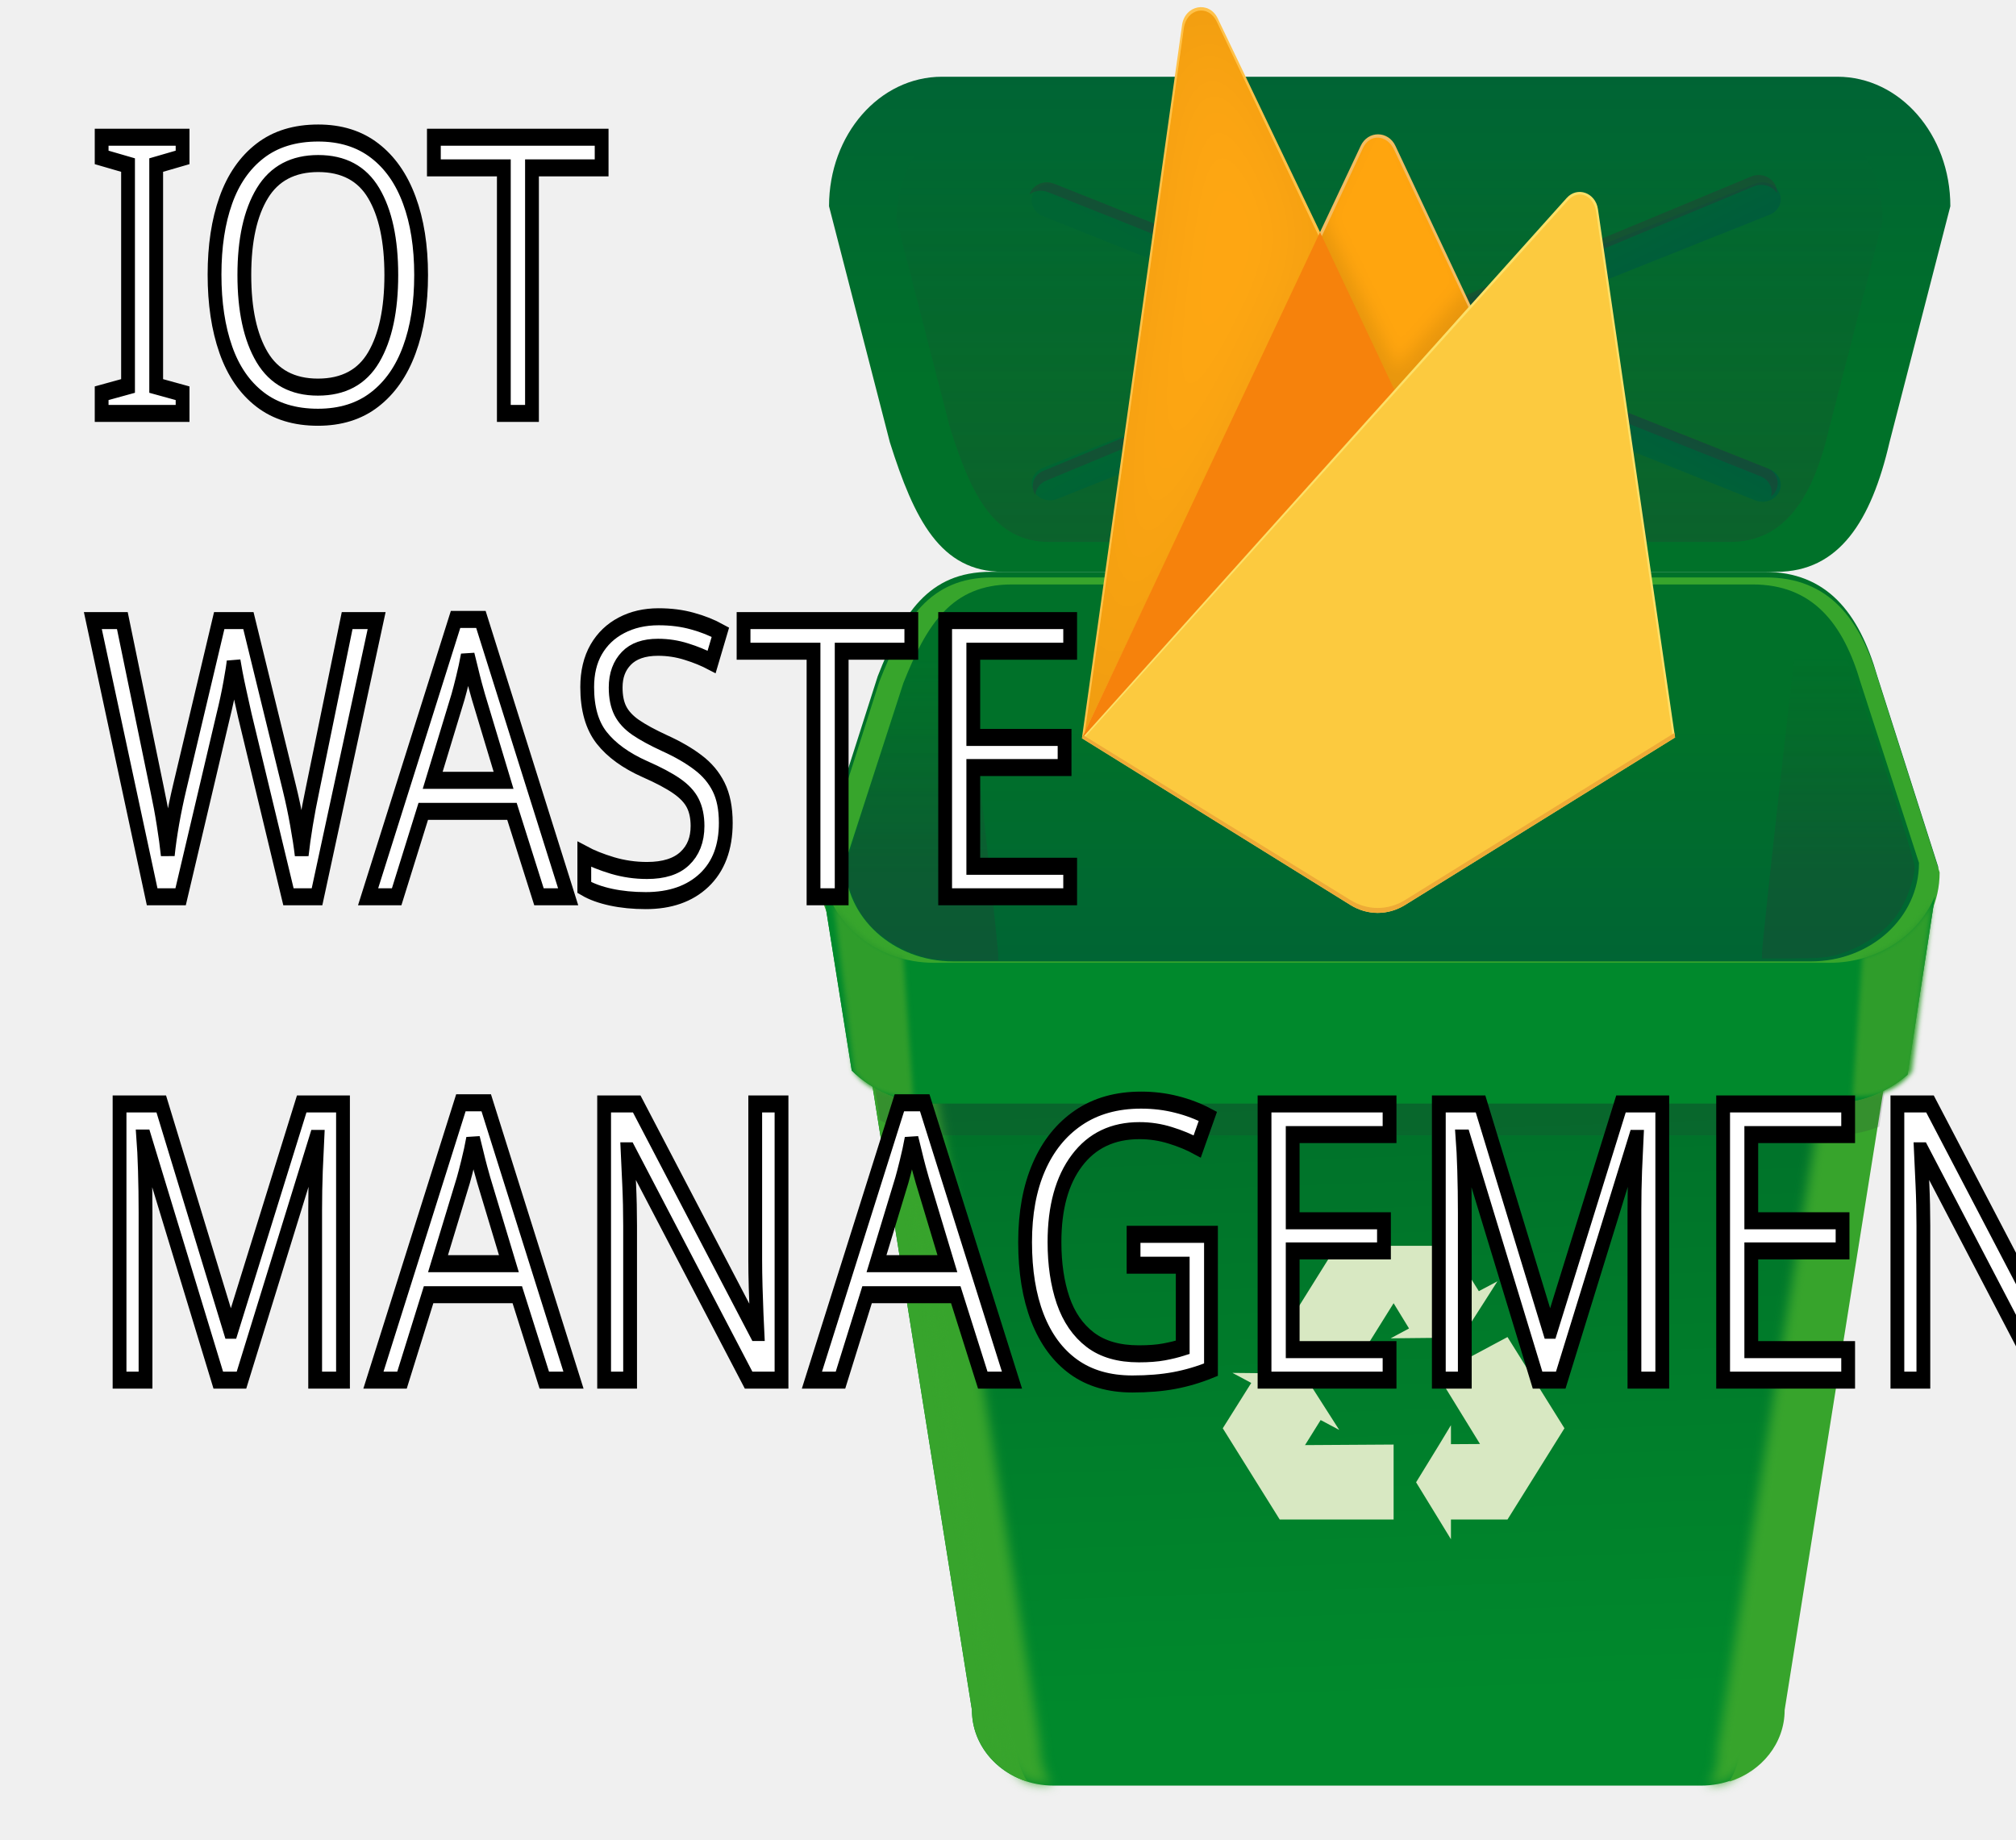
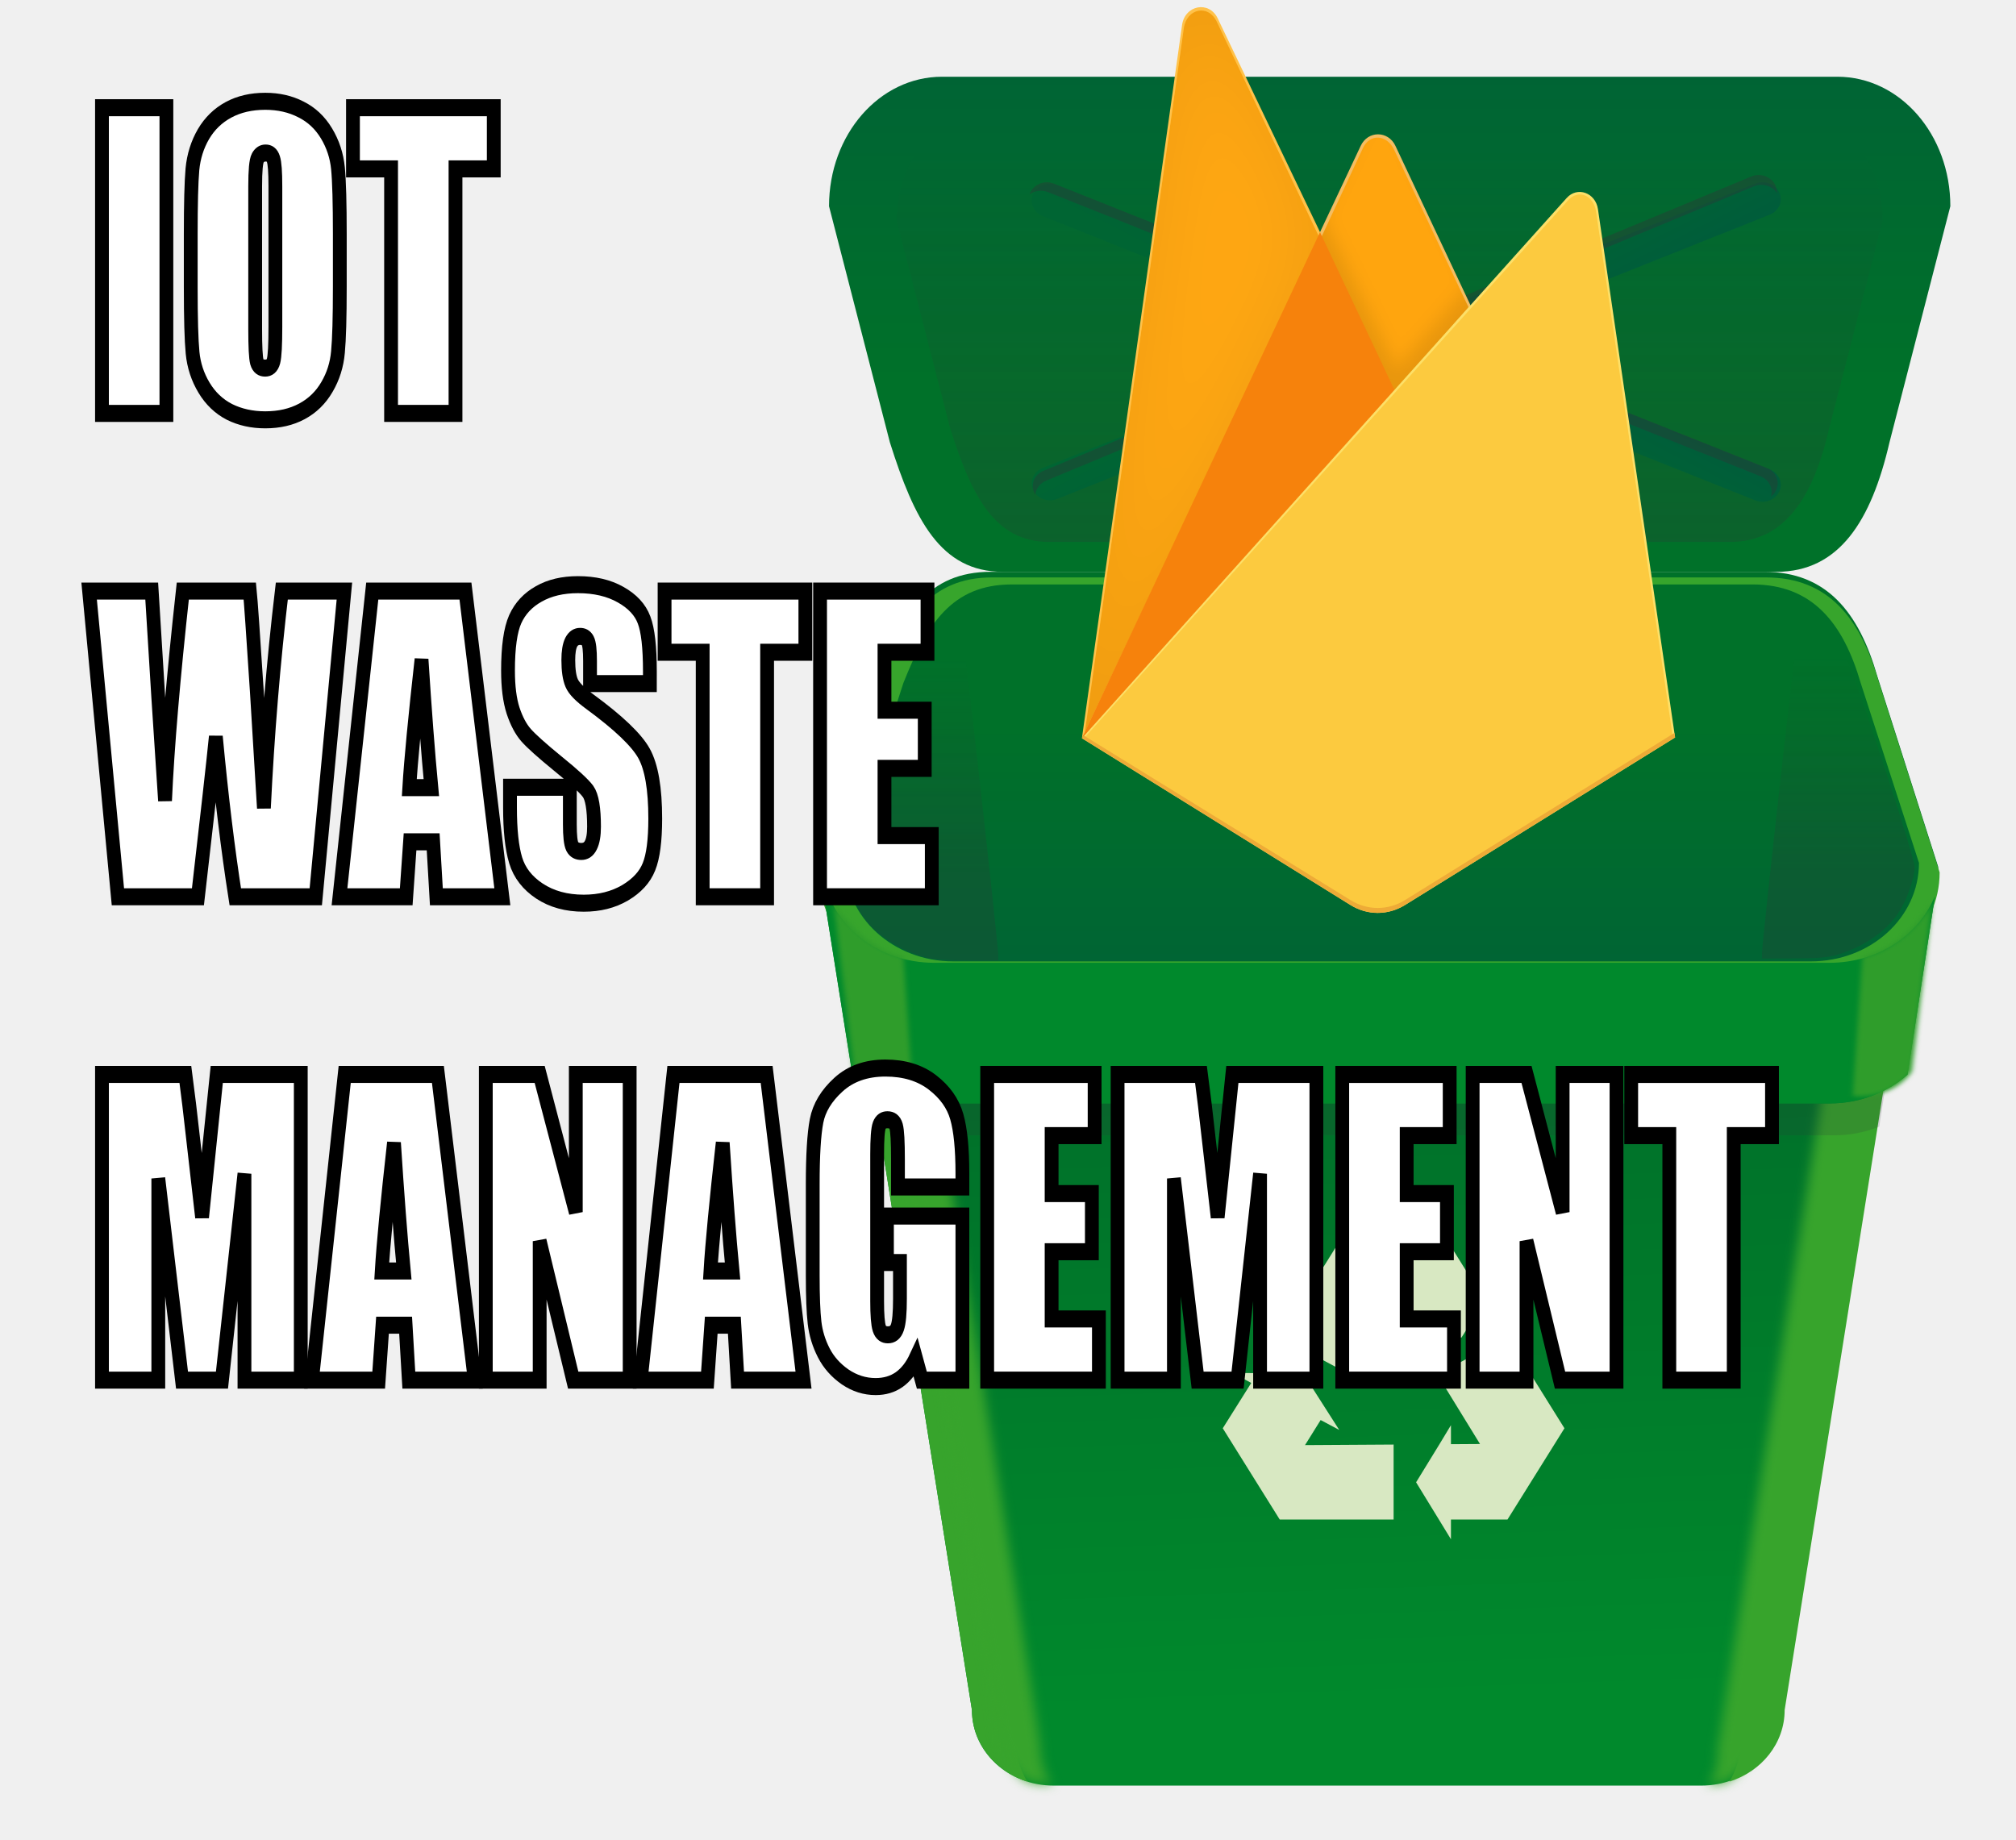
- <svg xmlns="http://www.w3.org/2000/svg" xmlns:xlink="http://www.w3.org/1999/xlink" id="svg2" viewBox="0 0 274 250" version="1.1" width="274" height="250">
+ <svg xmlns="http://www.w3.org/2000/svg" xmlns:xlink="http://www.w3.org/1999/xlink" height="250" width="274" version="1.1" viewBox="0 0 274 250" id="svg2">
  <defs id="defs4">
    <linearGradient id="linearGradient3695">
-       <stop id="stop3697" style="stop-color:#2e3436" offset="0" />
-       <stop id="stop3699" style="stop-color:#2e3436;stop-opacity:0" offset="1" />
+       <stop offset="0" style="stop-color:#2e3436" id="stop3697" />
+       <stop offset="1" style="stop-color:#2e3436;stop-opacity:0" id="stop3699" />
    </linearGradient>
    <linearGradient id="linearGradient3650">
-       <stop id="stop3652" style="stop-color:#006533" offset="0" />
-       <stop id="stop3654" style="stop-color:#00583f" offset="1" />
+       <stop offset="0" style="stop-color:#006533" id="stop3652" />
+       <stop offset="1" style="stop-color:#00583f" id="stop3654" />
    </linearGradient>
    <linearGradient id="linearGradient2844">
-       <stop id="stop2846" style="stop-color:#007129" offset="0" />
-       <stop id="stop2848" style="stop-color:#00583f" offset="1" />
+       <stop offset="0" style="stop-color:#007129" id="stop2846" />
+       <stop offset="1" style="stop-color:#00583f" id="stop2848" />
    </linearGradient>
-     <linearGradient id="linearGradient2859" y2="786.65" gradientUnits="userSpaceOnUse" x2="307.86" y1="543.79" x1="298.57" gradientTransform="translate(-1016,-168)">
-       <stop id="stop2855" style="stop-color:#006e29" offset="0" />
-       <stop id="stop2857" style="stop-color:#00892c" offset="1" />
+     <linearGradient gradientTransform="translate(-1016,-168)" x1="298.57" y1="543.79" x2="307.86" gradientUnits="userSpaceOnUse" y2="786.65" id="linearGradient2859">
+       <stop offset="0" style="stop-color:#006e29" id="stop2855" />
+       <stop offset="1" style="stop-color:#00892c" id="stop2857" />
    </linearGradient>
-     <filter id="filter3685" color-interpolation-filters="sRGB">
-       <feGaussianBlur id="feGaussianBlur3687" stdDeviation="1.882" />
+     <filter color-interpolation-filters="sRGB" id="filter3685">
+       <feGaussianBlur stdDeviation="1.882" id="feGaussianBlur3687" />
    </filter>
-     <linearGradient id="linearGradient2850" y2="609.86" xlink:href="#linearGradient2844" gradientUnits="userSpaceOnUse" x2="308.57" y1="438.86" x1="308.57" gradientTransform="translate(-1016,-168)" />
-     <filter id="filter3630" height="1.09" width="1.276" color-interpolation-filters="sRGB" y="-0.045" x="-0.138">
-       <feGaussianBlur id="feGaussianBlur3632" stdDeviation="0.792" />
+     <linearGradient gradientTransform="translate(-1016,-168)" x1="308.57" y1="438.86" x2="308.57" gradientUnits="userSpaceOnUse" xlink:href="#linearGradient2844" y2="609.86" id="linearGradient2850" />
+     <filter x="-0.138" y="-0.045" color-interpolation-filters="sRGB" width="1.276" height="1.09" id="filter3630">
+       <feGaussianBlur stdDeviation="0.792" id="feGaussianBlur3632" />
    </filter>
-     <linearGradient id="linearGradient3636" y2="609.86" xlink:href="#linearGradient2844" gradientUnits="userSpaceOnUse" x2="308.57" gradientTransform="matrix(1,0,0,-1.2394,-1012,693.71)" y1="438.86" x1="308.57" />
-     <linearGradient id="linearGradient3656" y2="265.35" xlink:href="#linearGradient3650" gradientUnits="userSpaceOnUse" x2="318.02" y1="304.95" x1="296.28" gradientTransform="matrix(1,0,0,-1,-1016,438.2)" />
-     <linearGradient id="linearGradient3689" y2="234.24" gradientUnits="userSpaceOnUse" x2="312.57" y1="374.18" x1="312.57" gradientTransform="translate(-1016,-168)">
-       <stop id="stop3685" style="stop-color:#2e3436" offset="0" />
-       <stop id="stop3687" style="stop-color:#2e3436;stop-opacity:0" offset="1" />
+     <linearGradient x1="308.57" y1="438.86" gradientTransform="matrix(1,0,0,-1.2394,-1012,693.71)" x2="308.57" gradientUnits="userSpaceOnUse" xlink:href="#linearGradient2844" y2="609.86" id="linearGradient3636" />
+     <linearGradient gradientTransform="matrix(1,0,0,-1,-1016,438.2)" x1="296.28" y1="304.95" x2="318.02" gradientUnits="userSpaceOnUse" xlink:href="#linearGradient3650" y2="265.35" id="linearGradient3656" />
+     <linearGradient gradientTransform="translate(-1016,-168)" x1="312.57" y1="374.18" x2="312.57" gradientUnits="userSpaceOnUse" y2="234.24" id="linearGradient3689">
+       <stop offset="0" style="stop-color:#2e3436" id="stop3685" />
+       <stop offset="1" style="stop-color:#2e3436;stop-opacity:0" id="stop3687" />
    </linearGradient>
-     <linearGradient id="linearGradient3701" y2="414.77" xlink:href="#linearGradient3695" gradientUnits="userSpaceOnUse" x2="158.81" y1="492.33" x1="158.81" gradientTransform="translate(-1016,-168)" />
-     <linearGradient id="linearGradient3705" y2="414.77" xlink:href="#linearGradient3695" gradientUnits="userSpaceOnUse" x2="158.81" gradientTransform="matrix(-1,0,0,1,-397.14,-168.7071)" y1="492.33" x1="158.81" />
-     <linearGradient xlink:href="#linearGradient3650" id="linearGradient879" gradientUnits="userSpaceOnUse" x1="296.28" y1="304.95" x2="318.02" y2="265.35" gradientTransform="translate(-1016,-168)" />
-     <path id="path-1" d="M1.253,280.732 L2.858,277.601 L102.211,89.083 L58.061,5.608 C54.392,-1.283 45.074,0.474 43.87,8.188 L1.253,280.732 Z" />
-     <filter id="filter-2" filterUnits="objectBoundingBox" height="200%" width="200%" y="-50%" x="-50%">
-       <feGaussianBlur id="feGaussianBlur910" result="shadowBlurInner1" in="SourceAlpha" stdDeviation="17.5" />
-       <feOffset id="feOffset912" result="shadowOffsetInner1" in="shadowBlurInner1" dy="0" dx="0" />
-       <feComposite id="feComposite914" result="shadowInnerInner1" k3="1" k2="-1" operator="arithmetic" in2="SourceAlpha" in="shadowOffsetInner1" />
-       <feColorMatrix id="feColorMatrix916" in="shadowInnerInner1" type="matrix" values="0 0 0 0 0   0 0 0 0 0   0 0 0 0 0  0 0 0 0.06 0" />
+     <linearGradient gradientTransform="translate(-1016,-168)" x1="158.81" y1="492.33" x2="158.81" gradientUnits="userSpaceOnUse" xlink:href="#linearGradient3695" y2="414.77" id="linearGradient3701" />
+     <linearGradient x1="158.81" y1="492.33" gradientTransform="matrix(-1,0,0,1,-397.14,-168.7071)" x2="158.81" gradientUnits="userSpaceOnUse" xlink:href="#linearGradient3695" y2="414.77" id="linearGradient3705" />
+     <linearGradient gradientTransform="translate(-1016,-168)" y2="265.35" x2="318.02" y1="304.95" x1="296.28" gradientUnits="userSpaceOnUse" id="linearGradient879" xlink:href="#linearGradient3650" />
+     <path d="M1.253,280.732 L2.858,277.601 L102.211,89.083 L58.061,5.608 C54.392,-1.283 45.074,0.474 43.87,8.188 L1.253,280.732 Z" id="path-1" />
+     <filter x="-50%" y="-50%" width="200%" height="200%" filterUnits="objectBoundingBox" id="filter-2">
+       <feGaussianBlur stdDeviation="17.5" in="SourceAlpha" result="shadowBlurInner1" id="feGaussianBlur910" />
+       <feOffset dx="0" dy="0" in="shadowBlurInner1" result="shadowOffsetInner1" id="feOffset912" />
+       <feComposite in="shadowOffsetInner1" in2="SourceAlpha" operator="arithmetic" k2="-1" k3="1" result="shadowInnerInner1" id="feComposite914" />
+       <feColorMatrix values="0 0 0 0 0   0 0 0 0 0   0 0 0 0 0  0 0 0 0.06 0" type="matrix" in="shadowInnerInner1" id="feColorMatrix916" />
    </filter>
-     <path id="path-3" d="M134.417,148.974 L166.456,116.162 L134.417,55.155 C131.375,49.364 123.984,48.757 120.974,54.565 L103.269,88.674 L102.739,90.418 L134.417,148.974 Z" />
-     <filter id="filter-4" filterUnits="objectBoundingBox" height="200%" width="200%" y="-50%" x="-50%">
-       <feGaussianBlur id="feGaussianBlur920" result="shadowBlurInner1" in="SourceAlpha" stdDeviation="3.5" />
-       <feOffset id="feOffset922" result="shadowOffsetInner1" in="shadowBlurInner1" dy="-9" dx="1" />
-       <feComposite id="feComposite924" result="shadowInnerInner1" k3="1" k2="-1" operator="arithmetic" in2="SourceAlpha" in="shadowOffsetInner1" />
-       <feColorMatrix id="feColorMatrix926" in="shadowInnerInner1" type="matrix" values="0 0 0 0 0   0 0 0 0 0   0 0 0 0 0  0 0 0 0.09 0" />
+     <path d="M134.417,148.974 L166.456,116.162 L134.417,55.155 C131.375,49.364 123.984,48.757 120.974,54.565 L103.269,88.674 L102.739,90.418 L134.417,148.974 Z" id="path-3" />
+     <filter x="-50%" y="-50%" width="200%" height="200%" filterUnits="objectBoundingBox" id="filter-4">
+       <feGaussianBlur stdDeviation="3.5" in="SourceAlpha" result="shadowBlurInner1" id="feGaussianBlur920" />
+       <feOffset dx="1" dy="-9" in="shadowBlurInner1" result="shadowOffsetInner1" id="feOffset922" />
+       <feComposite in="shadowOffsetInner1" in2="SourceAlpha" operator="arithmetic" k2="-1" k3="1" result="shadowInnerInner1" id="feComposite924" />
+       <feColorMatrix values="0 0 0 0 0   0 0 0 0 0   0 0 0 0 0  0 0 0 0.09 0" type="matrix" in="shadowInnerInner1" id="feColorMatrix926" />
    </filter>
  </defs>
-   <g id="layer1" transform="translate(-124.29,-208.79)">
-     <g transform="translate(49.49747,-2.12132)" id="g938">
-       <g transform="matrix(0.4134836,0,0,0.3823587,554.5231,205.7454)" id="g907">
-         <path id="path3634" style="fill:url(#linearGradient3636)" d="m -830.57,216.79 h 254.29 c 20.577,0 31.143,-18.053 37.143,-46.036 l 20,-83.928 c 0,-25.504 -16.566,-46.036 -37.143,-46.036 h -294.29 c -20.577,0 -37.143,20.532 -37.143,46.036 l 20,83.928 c 8,27.363 16.566,46.036 37.143,46.036 z" />
-         <path id="path3679" style="opacity:0.25;fill:url(#linearGradient3689)" d="m -815.25,206.18 h 223.64 c 18.097,0 27.389,-15.877 32.666,-40.488 l 17.589,-73.812 c 0,-22.43 -14.569,-40.488 -32.666,-40.488 h -258.82 c -18.097,0 -32.666,18.057 -32.666,40.488 l 17.589,73.812 c 7.036,24.065 14.569,40.488 32.666,40.488 z" />
-         <path id="path2819" style="fill:url(#linearGradient2859)" d="m -532.81,330.03 -41.378,291.4 c 0,14.881 -11.98,26.862 -26.862,26.862 h -212.83 c -14.881,0 -26.862,-11.98 -26.862,-26.862 l -42.74,-290.04 350.67,-1.362 z" />
-         <path id="path2861" style="fill:#37a42c" d="m -870.74,331.33 -12.75,0.031 42.75,290.06 c 0,11.836 7.572,21.844 18.156,25.438 -2.414,-4.37 -3.812,-9.412 -3.812,-14.781 l -44.344,-300.75 z" />
-         <path id="path2875" style="fill:#37a42c;filter:url(#filter3685)" d="m -862.69,332.63 -12.75,0.031 42.75,290.06 c 0,7.951 3.063,17.905 8.515,22.816 2.664,2.4 6.167,1.442 9.642,2.621 -2.414,-4.37 -3.812,-9.412 -3.812,-14.781 l -44.344,-300.75 v 5e-5 z" />
-         <path id="path3709" style="fill:#37a42c;filter:url(#filter3685)" transform="matrix(-1,0,0,1,-397.99,-165.8787)" d="m 153.31,500.63 -12.75,0.031 42.75,290.06 c 0,8.673 4.066,16.364 10.403,21.27 2.311,1.789 4.218,1.086 7.046,2.047 -2.414,-4.37 -3.105,-7.29 -3.105,-12.66 l -44.344,-300.75 v 5e-5 z" />
-         <path id="path3707" style="fill:#37a42c" d="m -543.6,331.33 12.75,0.031 -42.75,290.06 c 0,11.836 -7.572,21.844 -18.156,25.438 2.414,-4.37 3.812,-9.412 3.812,-14.781 l 44.344,-300.75 z" />
-         <path id="path2823" style="fill:#00892c" d="m -890.62,323.69 10.375,70.406 c 6.759,7.202 16.385,11.688 27.094,11.688 h 294.31 c 9.956,0 18.974,-3.886 25.625,-10.219 l 9.031,-63.531 c -5.351,13.922 -18.805,23.75 -34.656,23.75 h -294.31 c -18.866,0 -34.335,-13.918 -36.781,-32.094 h -0.688 z" />
-         <path id="path2837" style="fill:url(#linearGradient2850)" d="m -834.57,216.79 h 254.29 c 20.577,0 31.143,14.566 37.143,37.143 l 20,67.714 c 0,20.577 -16.566,37.143 -37.143,37.143 h -294.29 c -20.577,0 -37.143,-16.566 -37.143,-37.143 l 20,-67.714 c 8,-22.077 16.566,-37.143 37.143,-37.143 z" />
-         <path id="path3717" style="opacity:0.179;fill:#2e3436" d="m -879.34,354.81 8.406,56.969 c 5.608,3.393 12.189,5.344 19.25,5.344 h 294.31 c 5.294,0 10.326,-1.113 14.875,-3.094 l 7.719,-54.562 c -6.25,4.793 -14.07,7.656 -22.594,7.656 h -294.31 c -11.016,0 -20.873,-4.745 -27.656,-12.312 z" />
-         <path id="path2839" style="fill:#37a52c" d="m -834.06,218.78 c -20.577,0 -29.156,15.079 -37.156,37.156 l -20,67.719 c 0,20.577 16.579,37.125 37.156,37.125 h 294.28 c 20.577,0 37.125,-16.548 37.125,-37.125 l -20,-67.719 c -6,-22.577 -16.548,-37.156 -37.125,-37.156 z m 6.375,2.5 h 243.53 c 19.708,0 29.816,13.757 35.562,35.062 l 19.15,63.91 c 0,19.418 -15.855,35.031 -35.562,35.031 h -281.84 c -19.708,0 -35.594,-15.613 -35.594,-35.031 l 19.156,-63.906 c 7.662,-20.833 15.886,-35.062 35.594,-35.062 z" />
-         <path d="M -578.55,180.36 -812.73,79.31 c -3.06,-1.299 -6.569,0.119 -7.867,3.179 -1.299,3.06 0.119,6.569 3.179,7.867 l 234.19,101.05 c 3.06,1.299 6.569,-0.119 7.867,-3.179 1.299,-3.06 -0.119,-6.569 -3.179,-7.867 z" style="fill:url(#linearGradient879)" id="path3648" />
-         <path d="m -816.06,78.31 c -2.339,-0.006 -4.557,1.393 -5.531,3.688 -0.089,0.21 -0.155,0.412 -0.219,0.625 1.664,-1.326 3.99,-1.705 6.094,-0.812 l 234.19,101.03 c 2.838,1.205 4.251,4.333 3.406,7.219 0.741,-0.599 1.35,-1.402 1.75,-2.344 1.299,-3.06 -0.097,-6.576 -3.156,-7.875 l -234.19,-101.03 c -0.765,-0.325 -1.564,-0.498 -2.344,-0.5 z" style="opacity:0.389;fill:#2e3436" id="path3658" />
-         <path d="m -578.55,89.84 -234.18,101.05 c -3.06,1.299 -6.569,-0.119 -7.867,-3.179 -1.299,-3.06 0.119,-6.569 3.179,-7.867 l 234.19,-101.05 c 3.06,-1.299 6.569,0.119 7.867,3.179 1.299,3.06 -0.119,6.569 -3.179,7.867 z" style="fill:url(#linearGradient3656)" id="path3673" />
-         <path d="m -819.19,182.29 c -1.583,1.722 -2.048,4.303 -1.012,6.57 0.095,0.208 0.199,0.392 0.314,0.583 0.145,-2.123 1.435,-4.095 3.513,-5.045 l 232.61,-104.62 c 2.804,-1.281 6.066,-0.212 7.626,2.358 0.058,-0.951 -0.123,-1.942 -0.548,-2.873 -1.381,-3.023 -4.918,-4.367 -7.941,-2.986 l -232.61,104.62 c -0.756,0.345 -1.423,0.818 -1.951,1.392 z" style="opacity:0.389;fill:#2e3436" id="path3675" />
-         <path id="path3693" style="opacity:0.25;fill:url(#linearGradient3701)" d="m -856.83,353.62 c -9.202,-2.978 -16.709,-8.76 -20.74,-15.972 -2.397,-4.288 -4.716,-11.761 -4.716,-15.196 0,-3.458 18.785,-65.742 22.308,-73.962 1.489,-3.475 3.767,-8.132 5.063,-10.349 2.73,-4.672 9.023,-11.761 9.78,-11.017 0.474,0.465 13.004,121.44 13.039,125.89 l 0.015,1.944 -10.43,-0.038 c -7.992,-0.029 -11.339,-0.332 -14.319,-1.297 z" />
-         <path id="path3703" style="opacity:0.25;fill:url(#linearGradient3705)" d="m -556.31,352.92 c 9.202,-2.978 16.709,-8.76 20.74,-15.972 2.397,-4.288 4.716,-11.761 4.716,-15.196 0,-3.458 -18.785,-65.742 -22.308,-73.962 -1.489,-3.475 -3.767,-8.132 -5.063,-10.349 -2.73,-4.672 -9.023,-11.761 -9.78,-11.017 -0.474,0.465 -13.004,121.44 -13.039,125.89 l -0.015,1.944 10.43,-0.038 c 7.992,-0.029 11.339,-0.332 14.319,-1.297 z" />
-         <path id="path3713" style="fill:#00892c" d="m -890.62,323.69 10.375,70.406 c 6.759,7.202 16.385,11.688 27.094,11.688 h 294.31 c 9.956,0 18.974,-3.886 25.625,-10.219 l 9.031,-63.531 c -5.351,13.922 -18.805,23.75 -34.656,23.75 h -294.31 c -18.866,0 -34.335,-13.918 -36.781,-32.094 h -0.688 z" />
-         <path d="m -720.855,456.397 -18.718,32.432 22.878,13.193 14.559,-25.218 5.07,8.969 -6.044,3.51 23.268,-0.26 7.734,-13.063 4.095,-6.954 -6.109,3.51 -9.294,-16.118 h -37.436 z m 56.155,32.432 -23.072,13.323 14.039,24.698 -9.554,0.065 v -6.759 l -3.77,6.759 -7.669,13.519 v 0.065 l 7.474,13.194 3.965,7.019 v -7.019 h 18.588 l 18.718,-32.432 -18.718,-32.431 z m -90.406,12.739 6.174,3.575 -9.359,16.118 18.718,32.432 h 37.436 v -26.647 l -29.117,0.195 5.135,-8.904 6.109,3.51 -11.829,-20.018 -23.268,-0.26 z" style="fill:#d8e8c2;stroke-width:1.04" id="path3494" />
-         <path id="path2852" style="fill:#2f9d2b;filter:url(#filter3630)" d="m -886.25,334.23 c 0,0 8.132,15.556 22.981,19.445 l 3.182,49.497 c -14.142,1.061 -19.445,-8.839 -19.445,-8.839 l -6.718,-60.104 z" />
-         <path id="path2967" style="fill:#2f9d2b;filter:url(#filter3630)" transform="matrix(-1,0,0,1,-395.33,-168)" d="m 129.75,502.23 c 0,0 8.132,15.556 22.981,19.445 l 3.182,49.497 c -14.142,1.061 -19.445,-8.839 -19.445,-8.839 l -6.718,-60.104 z" />
+   <g transform="translate(-124.29,-208.79)" id="layer1">
+     <g id="g1000">
+       <g transform="translate(49.49747,-2.12132)" id="g938">
+         <g transform="matrix(0.4134836,0,0,0.3823587,554.5231,205.7454)" id="g907">
+           <path id="path3634" style="fill:url(#linearGradient3636)" d="m -830.57,216.79 h 254.29 c 20.577,0 31.143,-18.053 37.143,-46.036 l 20,-83.928 c 0,-25.504 -16.566,-46.036 -37.143,-46.036 h -294.29 c -20.577,0 -37.143,20.532 -37.143,46.036 l 20,83.928 c 8,27.363 16.566,46.036 37.143,46.036 z" />
+           <path id="path3679" style="opacity:0.25;fill:url(#linearGradient3689)" d="m -815.25,206.18 h 223.64 c 18.097,0 27.389,-15.877 32.666,-40.488 l 17.589,-73.812 c 0,-22.43 -14.569,-40.488 -32.666,-40.488 h -258.82 c -18.097,0 -32.666,18.057 -32.666,40.488 l 17.589,73.812 c 7.036,24.065 14.569,40.488 32.666,40.488 z" />
+           <path id="path2819" style="fill:url(#linearGradient2859)" d="m -532.81,330.03 -41.378,291.4 c 0,14.881 -11.98,26.862 -26.862,26.862 h -212.83 c -14.881,0 -26.862,-11.98 -26.862,-26.862 l -42.74,-290.04 350.67,-1.362 z" />
+           <path id="path2861" style="fill:#37a42c" d="m -870.74,331.33 -12.75,0.031 42.75,290.06 c 0,11.836 7.572,21.844 18.156,25.438 -2.414,-4.37 -3.812,-9.412 -3.812,-14.781 l -44.344,-300.75 z" />
+           <path id="path2875" style="fill:#37a42c;filter:url(#filter3685)" d="m -862.69,332.63 -12.75,0.031 42.75,290.06 c 0,7.951 3.063,17.905 8.515,22.816 2.664,2.4 6.167,1.442 9.642,2.621 -2.414,-4.37 -3.812,-9.412 -3.812,-14.781 l -44.344,-300.75 v 5e-5 z" />
+           <path id="path3709" style="fill:#37a42c;filter:url(#filter3685)" transform="matrix(-1,0,0,1,-397.99,-165.8787)" d="m 153.31,500.63 -12.75,0.031 42.75,290.06 c 0,8.673 4.066,16.364 10.403,21.27 2.311,1.789 4.218,1.086 7.046,2.047 -2.414,-4.37 -3.105,-7.29 -3.105,-12.66 l -44.344,-300.75 v 5e-5 z" />
+           <path id="path3707" style="fill:#37a42c" d="m -543.6,331.33 12.75,0.031 -42.75,290.06 c 0,11.836 -7.572,21.844 -18.156,25.438 2.414,-4.37 3.812,-9.412 3.812,-14.781 l 44.344,-300.75 z" />
+           <path id="path2823" style="fill:#00892c" d="m -890.62,323.69 10.375,70.406 c 6.759,7.202 16.385,11.688 27.094,11.688 h 294.31 c 9.956,0 18.974,-3.886 25.625,-10.219 l 9.031,-63.531 c -5.351,13.922 -18.805,23.75 -34.656,23.75 h -294.31 c -18.866,0 -34.335,-13.918 -36.781,-32.094 h -0.688 z" />
+           <path id="path2837" style="fill:url(#linearGradient2850)" d="m -834.57,216.79 h 254.29 c 20.577,0 31.143,14.566 37.143,37.143 l 20,67.714 c 0,20.577 -16.566,37.143 -37.143,37.143 h -294.29 c -20.577,0 -37.143,-16.566 -37.143,-37.143 l 20,-67.714 c 8,-22.077 16.566,-37.143 37.143,-37.143 z" />
+           <path id="path3717" style="opacity:0.179;fill:#2e3436" d="m -879.34,354.81 8.406,56.969 c 5.608,3.393 12.189,5.344 19.25,5.344 h 294.31 c 5.294,0 10.326,-1.113 14.875,-3.094 l 7.719,-54.562 c -6.25,4.793 -14.07,7.656 -22.594,7.656 h -294.31 c -11.016,0 -20.873,-4.745 -27.656,-12.312 z" />
+           <path id="path2839" style="fill:#37a52c" d="m -834.06,218.78 c -20.577,0 -29.156,15.079 -37.156,37.156 l -20,67.719 c 0,20.577 16.579,37.125 37.156,37.125 h 294.28 c 20.577,0 37.125,-16.548 37.125,-37.125 l -20,-67.719 c -6,-22.577 -16.548,-37.156 -37.125,-37.156 z m 6.375,2.5 h 243.53 c 19.708,0 29.816,13.757 35.562,35.062 l 19.15,63.91 c 0,19.418 -15.855,35.031 -35.562,35.031 h -281.84 c -19.708,0 -35.594,-15.613 -35.594,-35.031 l 19.156,-63.906 c 7.662,-20.833 15.886,-35.062 35.594,-35.062 z" />
+           <path d="M -578.55,180.36 -812.73,79.31 c -3.06,-1.299 -6.569,0.119 -7.867,3.179 -1.299,3.06 0.119,6.569 3.179,7.867 l 234.19,101.05 c 3.06,1.299 6.569,-0.119 7.867,-3.179 1.299,-3.06 -0.119,-6.569 -3.179,-7.867 z" style="fill:url(#linearGradient879)" id="path3648" />
+           <path d="m -816.06,78.31 c -2.339,-0.006 -4.557,1.393 -5.531,3.688 -0.089,0.21 -0.155,0.412 -0.219,0.625 1.664,-1.326 3.99,-1.705 6.094,-0.812 l 234.19,101.03 c 2.838,1.205 4.251,4.333 3.406,7.219 0.741,-0.599 1.35,-1.402 1.75,-2.344 1.299,-3.06 -0.097,-6.576 -3.156,-7.875 l -234.19,-101.03 c -0.765,-0.325 -1.564,-0.498 -2.344,-0.5 z" style="opacity:0.389;fill:#2e3436" id="path3658" />
+           <path d="m -578.55,89.84 -234.18,101.05 c -3.06,1.299 -6.569,-0.119 -7.867,-3.179 -1.299,-3.06 0.119,-6.569 3.179,-7.867 l 234.19,-101.05 c 3.06,-1.299 6.569,0.119 7.867,3.179 1.299,3.06 -0.119,6.569 -3.179,7.867 z" style="fill:url(#linearGradient3656)" id="path3673" />
+           <path d="m -819.19,182.29 c -1.583,1.722 -2.048,4.303 -1.012,6.57 0.095,0.208 0.199,0.392 0.314,0.583 0.145,-2.123 1.435,-4.095 3.513,-5.045 l 232.61,-104.62 c 2.804,-1.281 6.066,-0.212 7.626,2.358 0.058,-0.951 -0.123,-1.942 -0.548,-2.873 -1.381,-3.023 -4.918,-4.367 -7.941,-2.986 l -232.61,104.62 c -0.756,0.345 -1.423,0.818 -1.951,1.392 z" style="opacity:0.389;fill:#2e3436" id="path3675" />
+           <path id="path3693" style="opacity:0.25;fill:url(#linearGradient3701)" d="m -856.83,353.62 c -9.202,-2.978 -16.709,-8.76 -20.74,-15.972 -2.397,-4.288 -4.716,-11.761 -4.716,-15.196 0,-3.458 18.785,-65.742 22.308,-73.962 1.489,-3.475 3.767,-8.132 5.063,-10.349 2.73,-4.672 9.023,-11.761 9.78,-11.017 0.474,0.465 13.004,121.44 13.039,125.89 l 0.015,1.944 -10.43,-0.038 c -7.992,-0.029 -11.339,-0.332 -14.319,-1.297 z" />
+           <path id="path3703" style="opacity:0.25;fill:url(#linearGradient3705)" d="m -556.31,352.92 c 9.202,-2.978 16.709,-8.76 20.74,-15.972 2.397,-4.288 4.716,-11.761 4.716,-15.196 0,-3.458 -18.785,-65.742 -22.308,-73.962 -1.489,-3.475 -3.767,-8.132 -5.063,-10.349 -2.73,-4.672 -9.023,-11.761 -9.78,-11.017 -0.474,0.465 -13.004,121.44 -13.039,125.89 l -0.015,1.944 10.43,-0.038 c 7.992,-0.029 11.339,-0.332 14.319,-1.297 z" />
+           <path id="path3713" style="fill:#00892c" d="m -890.62,323.69 10.375,70.406 c 6.759,7.202 16.385,11.688 27.094,11.688 h 294.31 c 9.956,0 18.974,-3.886 25.625,-10.219 l 9.031,-63.531 c -5.351,13.922 -18.805,23.75 -34.656,23.75 h -294.31 c -18.866,0 -34.335,-13.918 -36.781,-32.094 h -0.688 z" />
+           <path d="m -720.855,456.397 -18.718,32.432 22.878,13.193 14.559,-25.218 5.07,8.969 -6.044,3.51 23.268,-0.26 7.734,-13.063 4.095,-6.954 -6.109,3.51 -9.294,-16.118 h -37.436 z m 56.155,32.432 -23.072,13.323 14.039,24.698 -9.554,0.065 v -6.759 l -3.77,6.759 -7.669,13.519 v 0.065 l 7.474,13.194 3.965,7.019 v -7.019 h 18.588 l 18.718,-32.432 -18.718,-32.431 z m -90.406,12.739 6.174,3.575 -9.359,16.118 18.718,32.432 h 37.436 v -26.647 l -29.117,0.195 5.135,-8.904 6.109,3.51 -11.829,-20.018 -23.268,-0.26 z" style="fill:#d8e8c2;stroke-width:1.04" id="path3494" />
+           <path id="path2852" style="fill:#2f9d2b;filter:url(#filter3630)" d="m -886.25,334.23 c 0,0 8.132,15.556 22.981,19.445 l 3.182,49.497 c -14.142,1.061 -19.445,-8.839 -19.445,-8.839 l -6.718,-60.104 z" />
+           <path id="path2967" style="fill:#2f9d2b;filter:url(#filter3630)" transform="matrix(-1,0,0,1,-395.33,-168)" d="m 129.75,502.23 c 0,0 8.132,15.556 22.981,19.445 l 3.182,49.497 c -14.142,1.061 -19.445,-8.839 -19.445,-8.839 l -6.718,-60.104 z" />
+         </g>
+         <g transform="matrix(0.3156635,0,0,0.3511504,221.838,211.8837)" id="g955">
+           <path d="M 0,282.998 2.123,280.026 102.527,89.512 102.739,87.495 58.479,4.358 C 54.771,-2.606 44.331,-0.845 43.114,6.951 Z" fill="#ffc24a" id="path931" />
+           <g id="g937">
+             <use height="100%" width="100%" y="0" x="0" fill="#ffa712" fill-rule="evenodd" xlink:href="#path-1" id="use933" />
+             <use height="100%" width="100%" y="0" x="0" fill="#000000" fill-opacity="1" filter="url(#filter-2)" xlink:href="#path-1" id="use935" />
+           </g>
+           <path d="M 135.005,150.381 167.96,116.629 134.995,53.699 c -3.129,-5.957 -11.867,-5.974 -14.963,0 l -17.612,33.589 v 2.861 z" fill="#f4bd62" id="path939" />
+           <g id="g945">
+             <use height="100%" width="100%" y="0" x="0" fill="#ffa50e" fill-rule="evenodd" xlink:href="#path-3" id="use941" />
+             <use height="100%" width="100%" y="0" x="0" fill="#000000" fill-opacity="1" filter="url(#filter-4)" xlink:href="#path-3" id="use943" />
+           </g>
+           <polygon fill="#f6820c" points="134.563,148.179 102.513,87.105 0,282.998 0.962,282.03 4.458,280.61 132.935,152.61 " id="polygon947" />
+           <path d="M 139.121,347.551 255.396,282.704 222.192,78.209 c -1.039,-6.398 -8.888,-8.928 -13.467,-4.34 L 2.5472637e-4,282.998 115.608,347.546 c 7.306,4.079 16.204,4.081 23.513,0.006" fill="#fde068" id="path949" />
+           <path d="M 254.354,282.16 221.402,79.218 c -1.031,-6.35 -7.558,-8.977 -12.103,-4.424 L 1.289,282.601 115.628,346.509 c 7.251,4.048 16.081,4.05 23.334,0.006 z" fill="#fcca3f" id="path951" />
+           <path d="m 139.121,345.641 c -7.308,4.076 -16.206,4.074 -23.513,-0.006 L 0.931,282.015 1.9104478e-4,282.998 115.608,347.546 c 7.306,4.079 16.204,4.081 23.513,0.006 l 116.275,-64.848 -0.285,-1.752 z" fill="#eeab37" id="path953" />
+         </g>
      </g>
-       <g transform="matrix(0.3156635,0,0,0.3511504,221.838,211.8837)" id="g955">
-         <path d="M 0,282.998 2.123,280.026 102.527,89.512 102.739,87.495 58.479,4.358 C 54.771,-2.606 44.331,-0.845 43.114,6.951 Z" fill="#ffc24a" id="path931" />
-         <g id="g937">
-           <use height="100%" width="100%" y="0" x="0" fill="#ffa712" fill-rule="evenodd" xlink:href="#path-1" id="use933" />
-           <use height="100%" width="100%" y="0" x="0" fill="#000000" fill-opacity="1" filter="url(#filter-2)" xlink:href="#path-1" id="use935" />
-         </g>
-         <path d="M 135.005,150.381 167.96,116.629 134.995,53.699 c -3.129,-5.957 -11.867,-5.974 -14.963,0 l -17.612,33.589 v 2.861 z" fill="#f4bd62" id="path939" />
-         <g id="g945">
-           <use height="100%" width="100%" y="0" x="0" fill="#ffa50e" fill-rule="evenodd" xlink:href="#path-3" id="use941" />
-           <use height="100%" width="100%" y="0" x="0" fill="#000000" fill-opacity="1" filter="url(#filter-4)" xlink:href="#path-3" id="use943" />
-         </g>
-         <polygon fill="#f6820c" points="134.563,148.179 102.513,87.105 0,282.998 0.962,282.03 4.458,280.61 132.935,152.61 " id="polygon947" />
-         <path d="M 139.121,347.551 255.396,282.704 222.192,78.209 c -1.039,-6.398 -8.888,-8.928 -13.467,-4.34 L 2.5472637e-4,282.998 115.608,347.546 c 7.306,4.079 16.204,4.081 23.513,0.006" fill="#fde068" id="path949" />
-         <path d="M 254.354,282.16 221.402,79.218 c -1.031,-6.35 -7.558,-8.977 -12.103,-4.424 L 1.289,282.601 115.628,346.509 c 7.251,4.048 16.081,4.05 23.334,0.006 z" fill="#fcca3f" id="path951" />
-         <path d="m 139.121,345.641 c -7.308,4.076 -16.206,4.074 -23.513,-0.006 L 0.931,282.015 1.9104478e-4,282.998 115.608,347.546 c 7.306,4.079 16.204,4.081 23.513,0.006 l 116.275,-64.848 -0.285,-1.752 z" fill="#eeab37" id="path953" />
+       <g aria-label="IOT WASTE MANAGEMENT" transform="scale(0.9002565,1.110795)" id="text942" style="font-style:normal;font-variant:normal;font-weight:normal;font-stretch:normal;font-size:47.32px;line-height:1.25;font-family:Impact;-inkscape-font-specification:'Impact, Normal';font-variant-ligatures:normal;font-variant-caps:normal;font-variant-numeric:normal;font-variant-east-asian:normal;fill:#ffffff;fill-opacity:1;stroke:#000000;stroke-width:2.083;stroke-miterlimit:4;stroke-dasharray:none;stroke-opacity:1">
+         <path d="m 163.183,201.145 v 37.408 h -9.727 v -37.408 z" style="stroke-width:2.083;stroke-miterlimit:4;stroke-dasharray:none" id="path907" />
+         <path d="m 189.361,223.049 q 0,5.638 -0.277,7.994 -0.254,2.334 -1.664,4.274 -1.386,1.941 -3.766,2.981 -2.38,1.04 -5.545,1.04 -3.004,0 -5.407,-0.97 -2.38,-0.994 -3.835,-2.957 -1.456,-1.964 -1.733,-4.274 -0.277,-2.311 -0.277,-8.087 v -6.4 q 0,-5.638 0.254,-7.971 0.277,-2.357 1.664,-4.298 1.409,-1.941 3.789,-2.981 2.38,-1.04 5.545,-1.04 3.004,0 5.384,0.994 2.403,0.97 3.859,2.934 1.456,1.964 1.733,4.274 0.277,2.311 0.277,8.087 z m -9.727,-12.292 q 0,-2.611 -0.3,-3.327 -0.277,-0.739 -1.178,-0.739 -0.762,0 -1.178,0.601 -0.393,0.578 -0.393,3.466 v 17.468 q 0,3.258 0.254,4.02 0.277,0.762 1.248,0.762 0.994,0 1.271,-0.878 0.277,-0.878 0.277,-4.182 z" style="stroke-width:2.083;stroke-miterlimit:4;stroke-dasharray:none" id="path909" />
+         <path d="m 212.605,201.145 v 7.486 h -5.776 v 29.921 h -9.727 v -29.921 h -5.753 v -7.486 z" style="stroke-width:2.083;stroke-miterlimit:4;stroke-dasharray:none" id="path911" />
+         <path d="m 190.055,260.295 -4.321,37.408 h -12.153 q -1.664,-8.618 -2.934,-19.593 -0.578,4.69 -2.703,19.593 h -12.084 l -4.344,-37.408 h 9.45 l 0.994,13.055 1.017,12.592 q 0.531,-9.774 2.68,-25.647 h 10.12 q 0.208,1.64 1.063,12.338 l 1.063,14.21 q 0.809,-13.563 2.703,-26.548 z" style="stroke-width:2.083;stroke-miterlimit:4;stroke-dasharray:none" id="path913" />
+         <path d="m 208.331,260.295 5.568,37.408 h -9.958 l -0.485,-6.724 h -3.489 l -0.578,6.724 h -10.074 l 4.945,-37.408 z m -5.152,24.053 q -0.739,-6.354 -1.479,-15.689 -1.479,10.721 -1.848,15.689 z" style="stroke-width:2.083;stroke-miterlimit:4;stroke-dasharray:none" id="path915" />
+         <path d="m 236.173,271.616 h -9.034 v -2.773 q 0,-1.941 -0.347,-2.472 -0.347,-0.531 -1.155,-0.531 -0.878,0 -1.34,0.716 -0.439,0.716 -0.439,2.172 0,1.872 0.508,2.819 0.485,0.947 2.75,2.287 6.493,3.859 8.179,6.331 1.687,2.472 1.687,7.971 0,3.997 -0.947,5.892 -0.924,1.895 -3.604,3.189 -2.68,1.271 -6.238,1.271 -3.905,0 -6.677,-1.479 -2.75,-1.479 -3.604,-3.766 -0.855,-2.287 -0.855,-6.493 v -2.449 h 9.034 v 4.552 q 0,2.103 0.37,2.703 0.393,0.601 1.363,0.601 0.97,0 1.433,-0.762 0.485,-0.762 0.485,-2.264 0,-3.304 -0.901,-4.321 -0.924,-1.017 -4.552,-3.396 -3.628,-2.403 -4.806,-3.489 -1.178,-1.086 -1.964,-3.004 -0.762,-1.918 -0.762,-4.898 0,-4.298 1.086,-6.285 1.109,-1.987 3.558,-3.096 2.449,-1.132 5.915,-1.132 3.789,0 6.446,1.225 2.68,1.225 3.535,3.096 0.878,1.848 0.878,6.308 z" style="stroke-width:2.083;stroke-miterlimit:4;stroke-dasharray:none" id="path917" />
+         <path d="m 259.648,260.295 v 7.486 h -5.776 v 29.921 h -9.727 v -29.921 h -5.753 v -7.486 z" style="stroke-width:2.083;stroke-miterlimit:4;stroke-dasharray:none" id="path919" />
+         <path d="m 261.866,260.295 h 16.22 v 7.486 h -6.493 v 7.093 h 6.077 v 7.116 h -6.077 v 8.226 h 7.14 v 7.486 h -16.867 z" style="stroke-width:2.083;stroke-miterlimit:4;stroke-dasharray:none" id="path921" />
+         <path d="m 183.47,319.444 v 37.408 h -8.503 v -25.254 l -3.396,25.254 h -6.03 l -3.581,-24.676 v 24.676 h -8.503 v -37.408 h 12.592 q 0.555,3.373 1.178,7.948 l 1.34,9.519 2.218,-17.468 z" style="stroke-width:2.083;stroke-miterlimit:4;stroke-dasharray:none" id="path923" />
+         <path d="m 204.172,319.444 5.568,37.408 h -9.958 l -0.485,-6.724 h -3.489 l -0.578,6.724 H 185.156 l 4.945,-37.408 z m -5.152,24.053 q -0.739,-6.354 -1.479,-15.689 -1.479,10.721 -1.848,15.689 z" style="stroke-width:2.083;stroke-miterlimit:4;stroke-dasharray:none" id="path925" />
+         <path d="m 233.123,319.444 v 37.408 h -8.526 l -5.06,-17.006 v 17.006 h -8.133 v -37.408 h 8.133 l 5.453,16.844 v -16.844 z" style="stroke-width:2.083;stroke-miterlimit:4;stroke-dasharray:none" id="path927" />
+         <path d="m 253.802,319.444 5.568,37.408 h -9.958 l -0.485,-6.724 h -3.489 l -0.578,6.724 h -10.074 l 4.945,-37.408 z m -5.152,24.053 q -0.739,-6.354 -1.479,-15.689 -1.479,10.721 -1.848,15.689 z" style="stroke-width:2.083;stroke-miterlimit:4;stroke-dasharray:none" id="path929" />
+         <path d="m 283.354,333.215 h -9.727 v -3.396 q 0,-3.212 -0.277,-4.02 -0.277,-0.809 -1.317,-0.809 -0.901,0 -1.225,0.693 -0.323,0.693 -0.323,3.558 v 17.953 q 0,2.518 0.323,3.327 0.323,0.786 1.294,0.786 1.063,0 1.433,-0.901 0.393,-0.901 0.393,-3.512 v -4.436 h -1.964 v -5.684 h 11.391 v 20.079 h -6.123 l -0.901,-2.68 q -0.994,1.733 -2.518,2.611 -1.502,0.855 -3.558,0.855 -2.449,0 -4.598,-1.178 -2.126,-1.201 -3.235,-2.957 -1.109,-1.756 -1.386,-3.674 -0.277,-1.941 -0.277,-5.799 v -11.114 q 0,-5.36 0.578,-7.786 0.578,-2.426 3.304,-4.436 2.75,-2.033 7.093,-2.033 4.274,0 7.093,1.756 2.819,1.756 3.674,4.182 0.855,2.403 0.855,7.001 z" style="stroke-width:2.083;stroke-miterlimit:4;stroke-dasharray:none" id="path932" />
+         <path d="m 287.097,319.444 h 16.22 v 7.486 h -6.493 v 7.093 h 6.077 v 7.116 h -6.077 v 8.225 h 7.14 v 7.486 h -16.867 z" style="stroke-width:2.083;stroke-miterlimit:4;stroke-dasharray:none" id="path934" />
+         <path d="m 336.797,319.444 v 37.408 h -8.503 v -25.254 l -3.396,25.254 h -6.03 l -3.581,-24.676 v 24.676 h -8.503 v -37.408 h 12.592 q 0.555,3.373 1.178,7.948 l 1.34,9.519 2.218,-17.468 z" style="stroke-width:2.083;stroke-miterlimit:4;stroke-dasharray:none" id="path936" />
+         <path d="m 340.701,319.444 h 16.22 v 7.486 h -6.493 v 7.093 h 6.077 v 7.116 h -6.077 v 8.225 h 7.14 v 7.486 h -16.867 z" style="stroke-width:2.083;stroke-miterlimit:4;stroke-dasharray:none" id="path938" />
+         <path d="m 382.106,319.444 v 37.408 h -8.526 l -5.06,-17.006 v 17.006 h -8.133 v -37.408 h 8.133 l 5.453,16.844 v -16.844 z" style="stroke-width:2.083;stroke-miterlimit:4;stroke-dasharray:none" id="path940" />
+         <path d="m 405.581,319.444 v 7.486 h -5.776 v 29.921 h -9.727 v -29.921 h -5.753 v -7.486 z" style="stroke-width:2.083;stroke-miterlimit:4;stroke-dasharray:none" id="path942" />
      </g>
    </g>
-     <text transform="scale(0.9002565,1.110795)" id="text942" y="238.553" x="151.515" style="font-style:normal;font-variant:normal;font-weight:normal;font-stretch:normal;font-size:47.32px;line-height:1.25;font-family:Impact;-inkscape-font-specification:'Impact, Normal';font-variant-ligatures:normal;font-variant-caps:normal;font-variant-numeric:normal;font-variant-east-asian:normal;fill:#ffffff;fill-opacity:1;stroke:#000000;stroke-width:2.083;stroke-opacity:1;stroke-miterlimit:4;stroke-dasharray:none" xml:space="preserve">
-       <tspan style="stroke-width:2.083;stroke-miterlimit:4;stroke-dasharray:none" id="tspan948" y="238.553" x="151.515">IOT</tspan>
-       <tspan id="tspan959" style="stroke-width:2.083;stroke-miterlimit:4;stroke-dasharray:none" y="297.702" x="151.515">WASTE</tspan>
-       <tspan id="tspan961" style="stroke-width:2.083;stroke-miterlimit:4;stroke-dasharray:none" y="356.852" x="151.515">MANAGEMENT</tspan>
-     </text>
  </g>
</svg>
